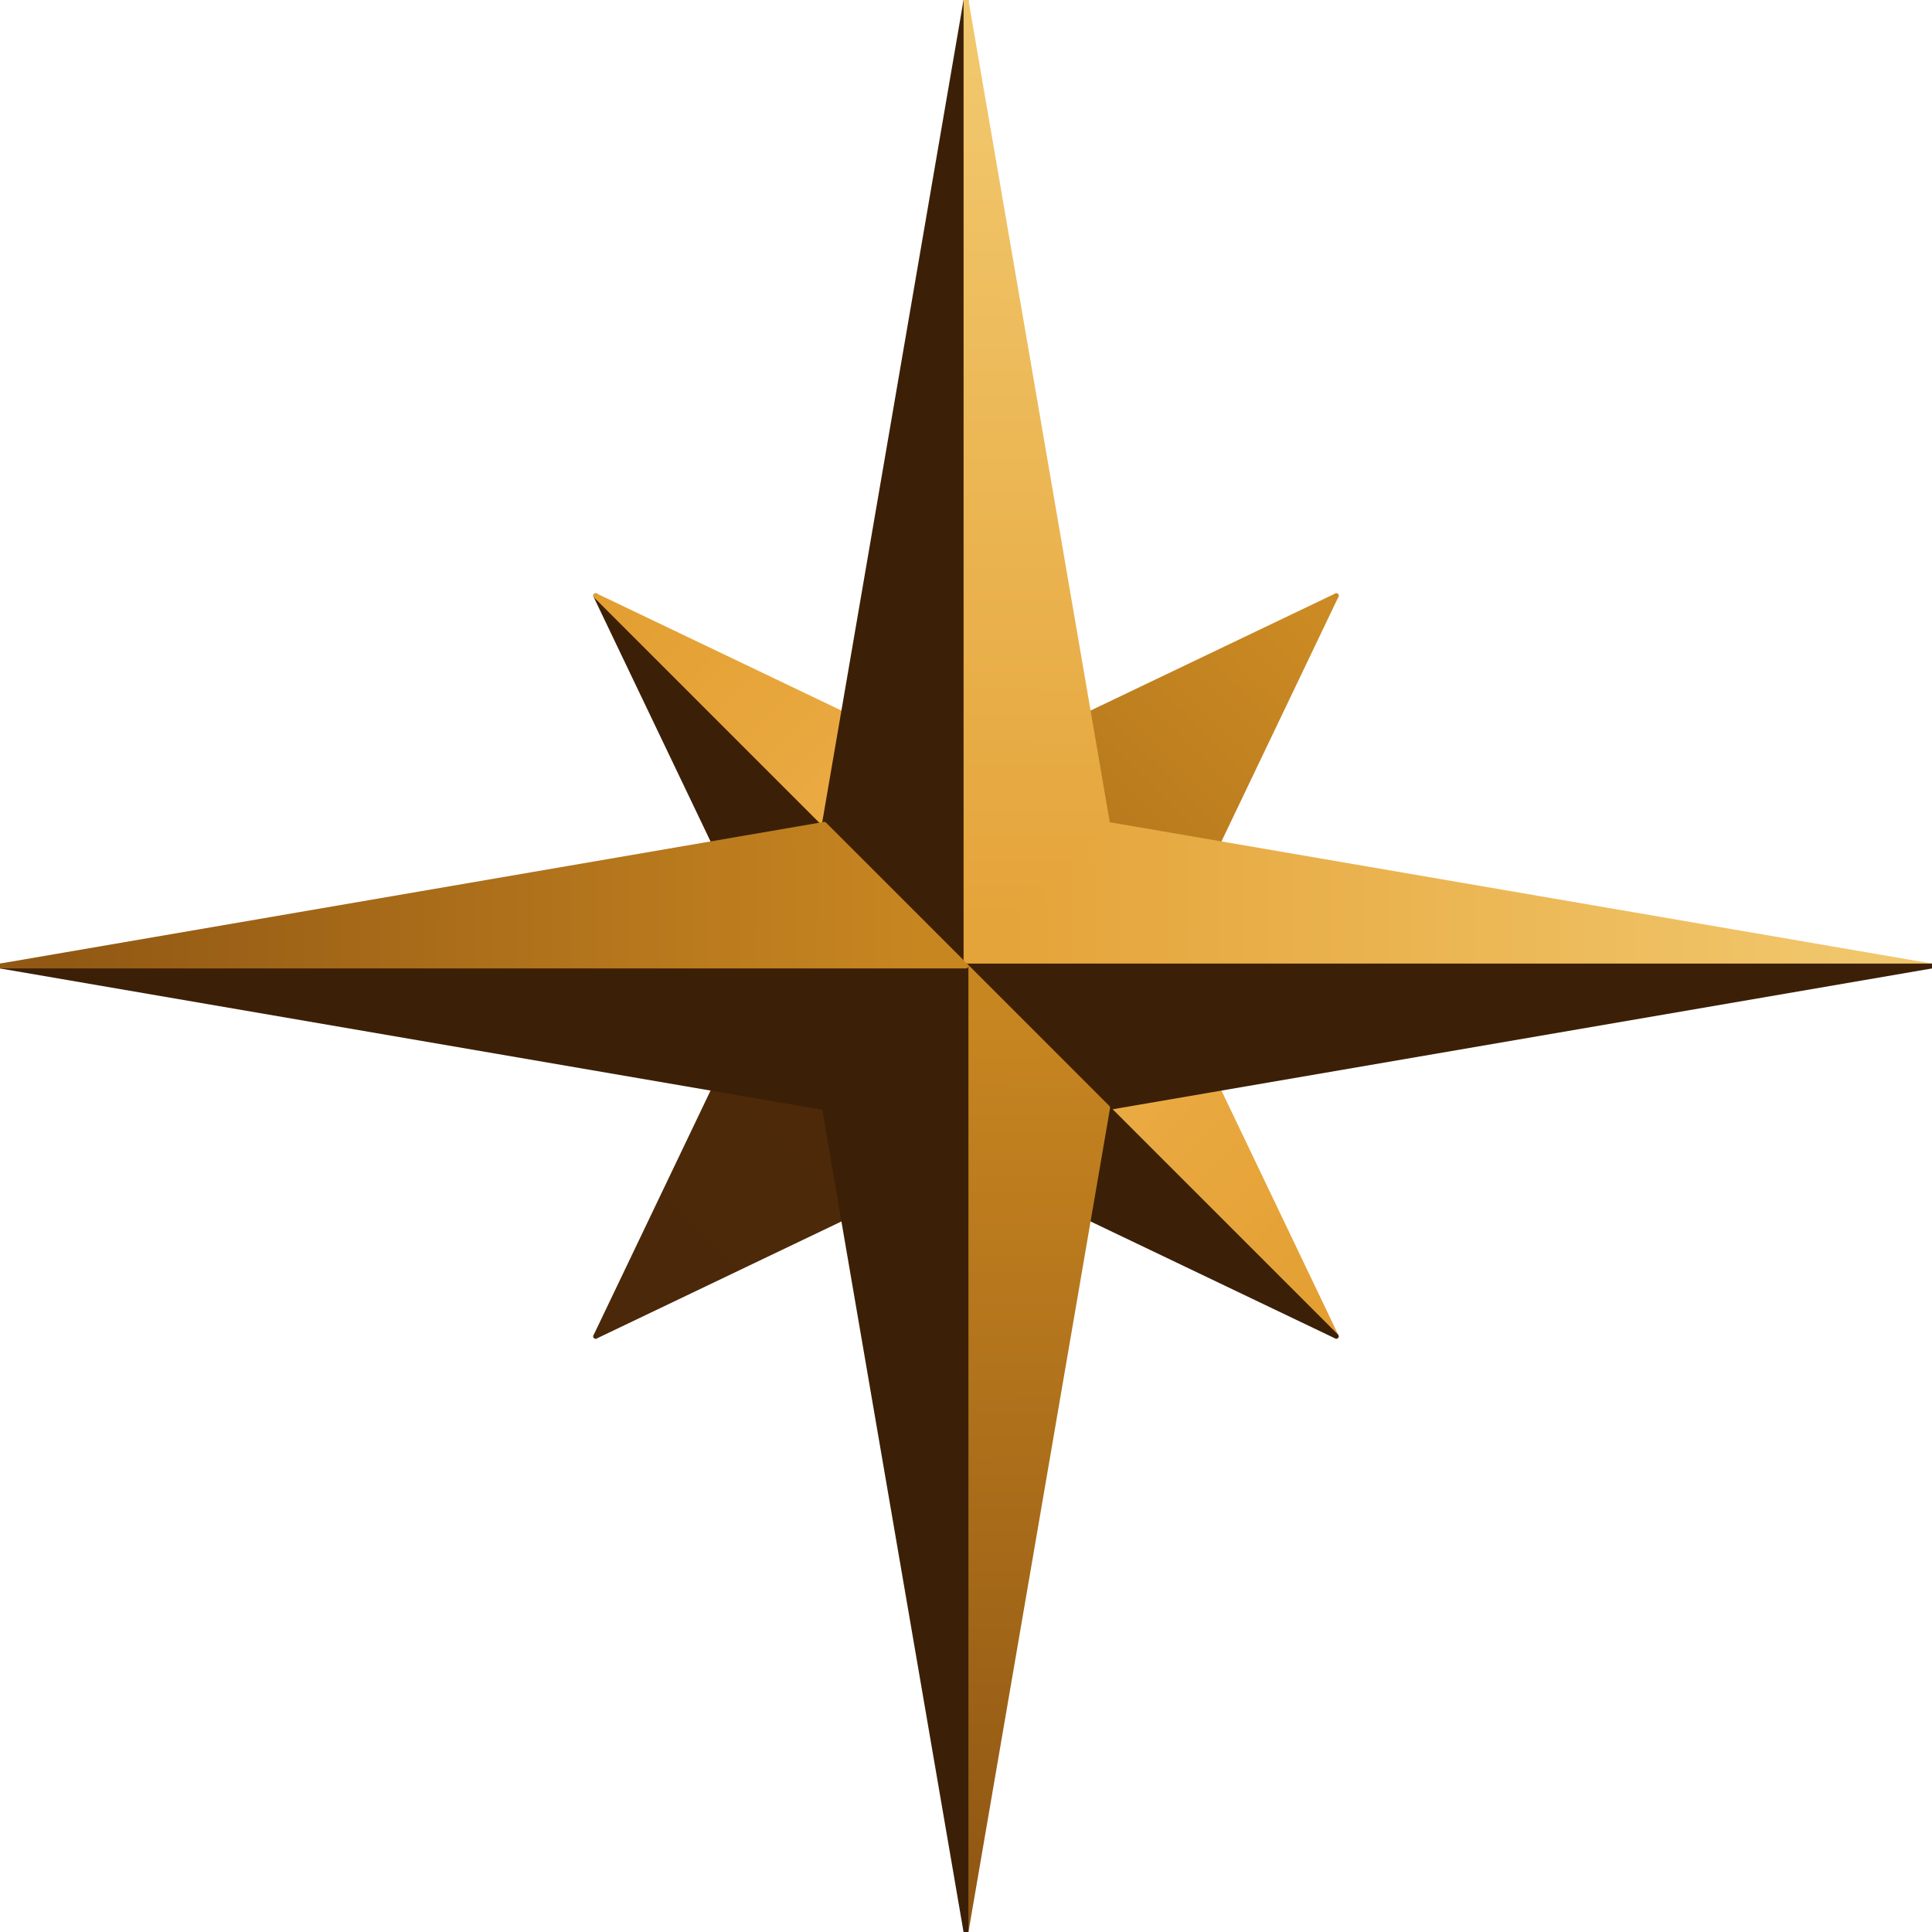
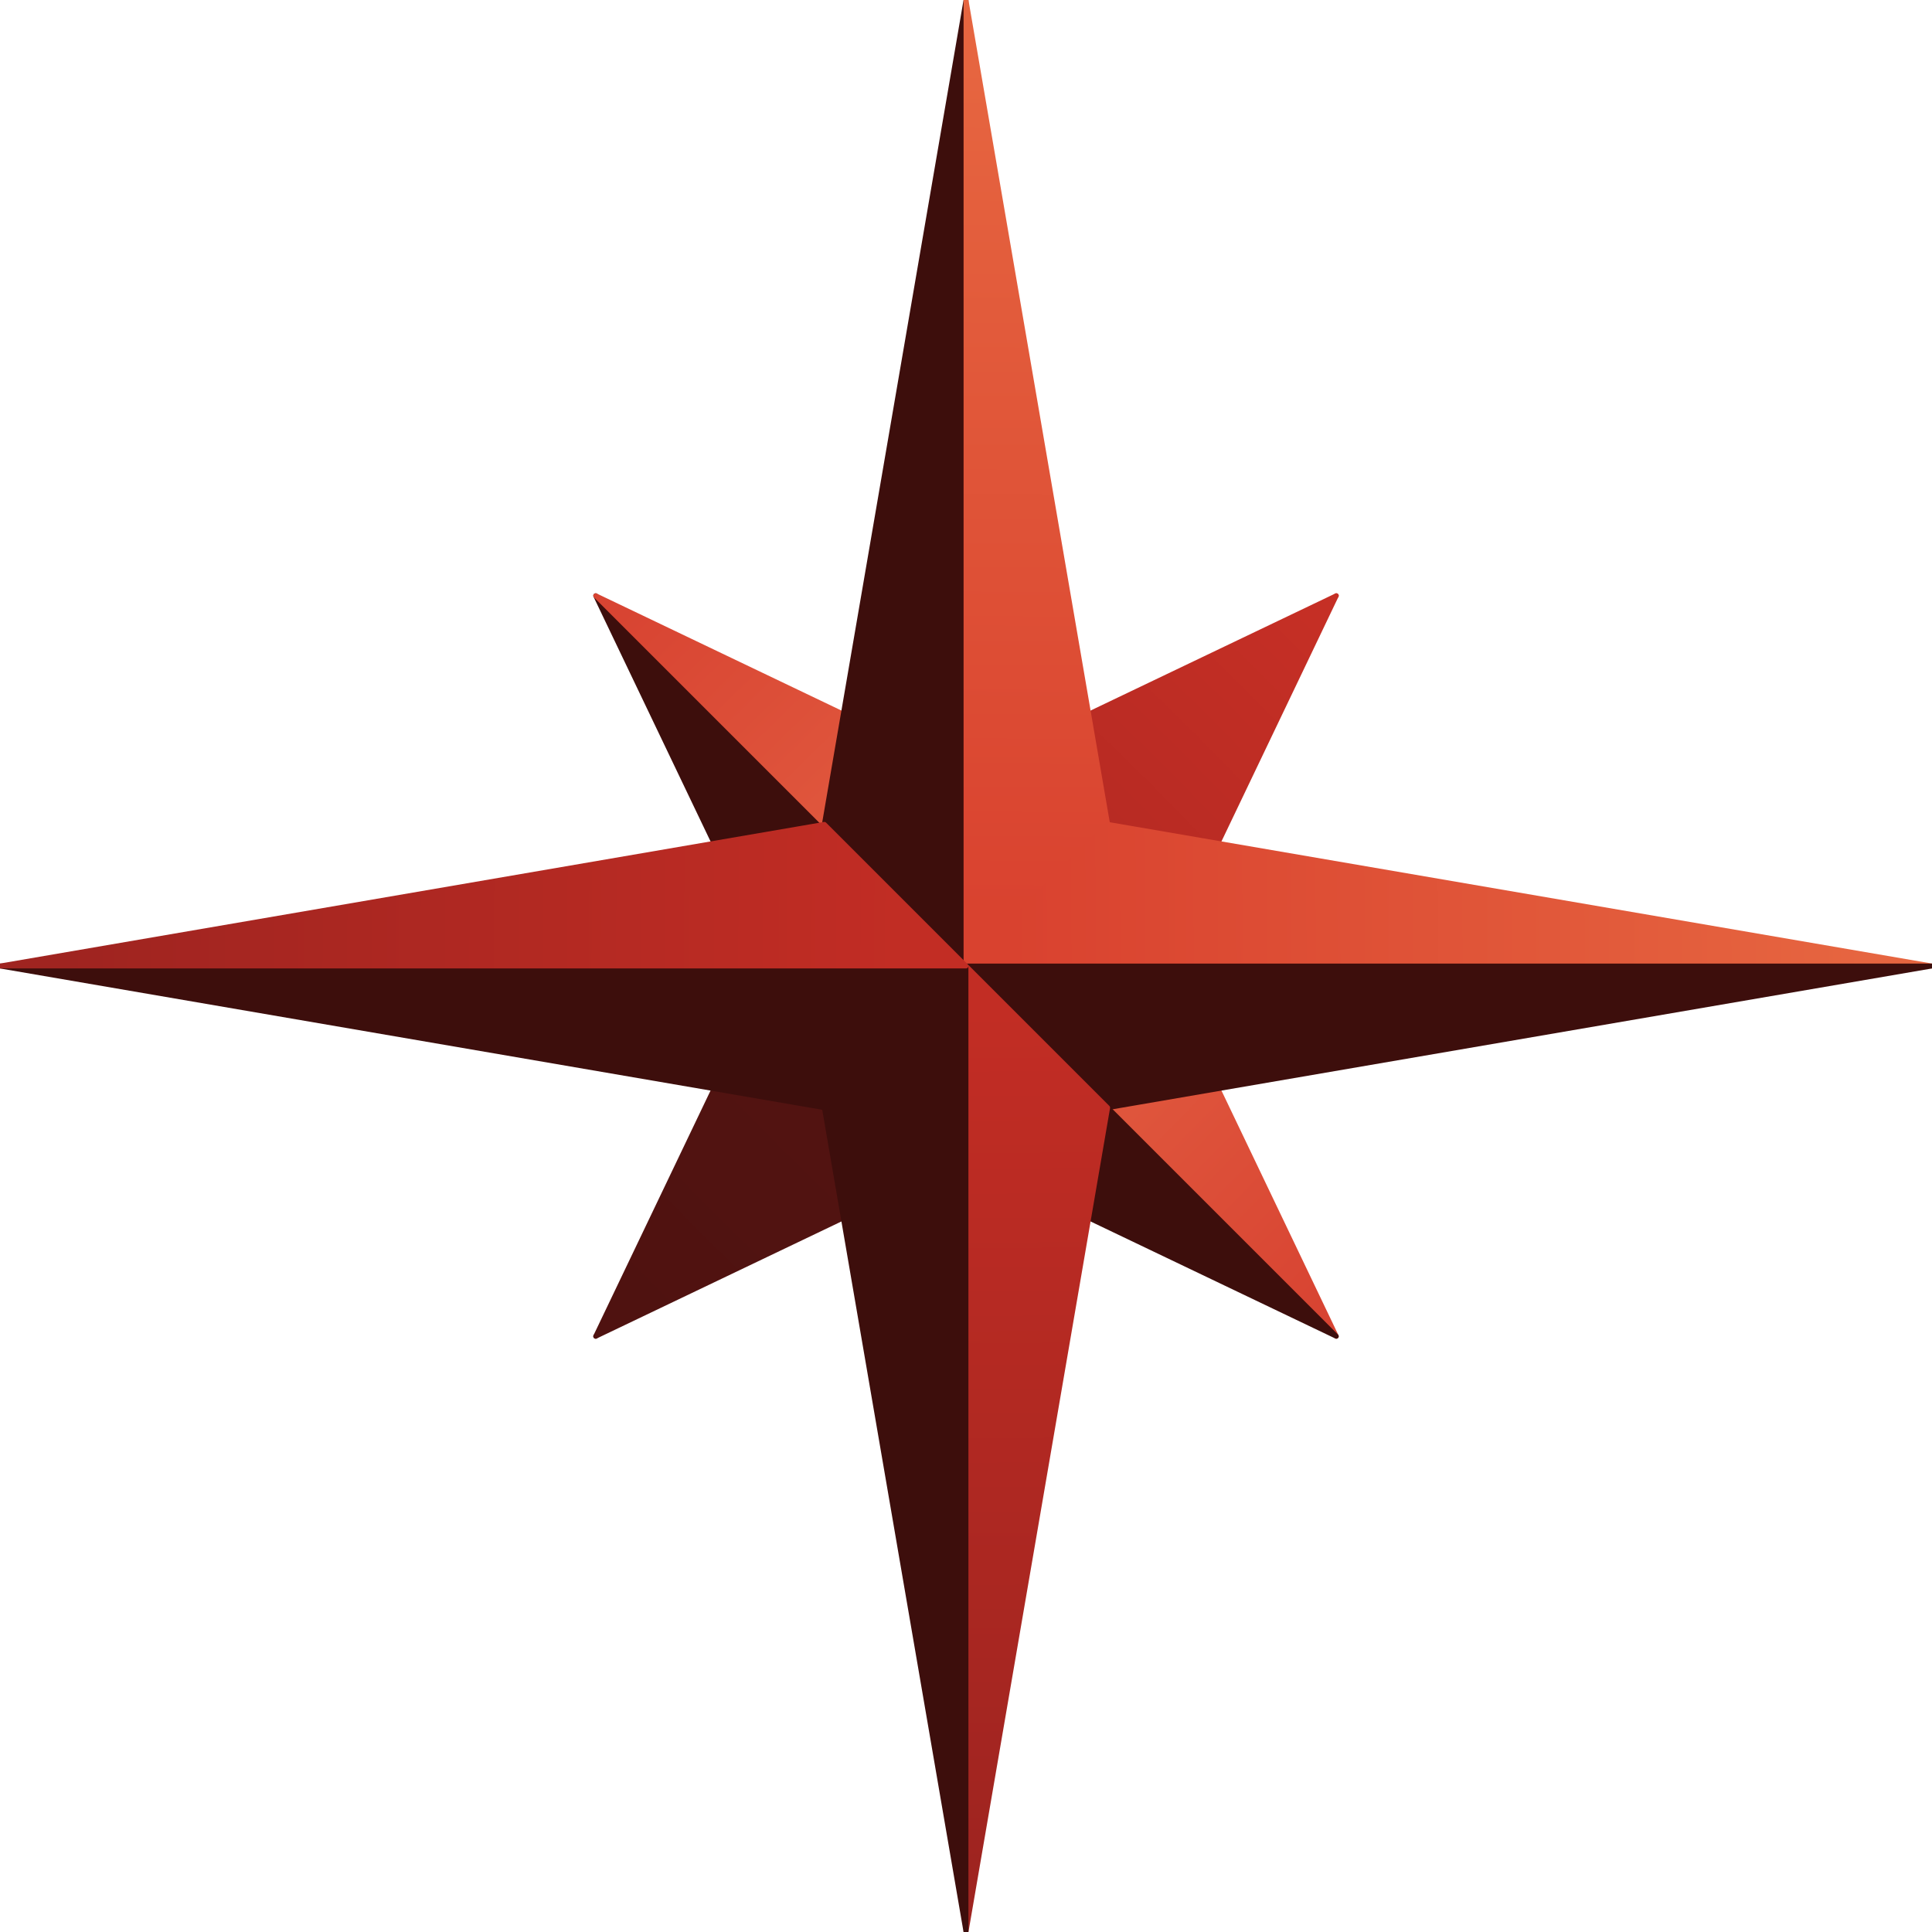
<svg xmlns="http://www.w3.org/2000/svg" viewBox="0 0 60 60">
  <defs>
    <linearGradient id="g0" gradientUnits="userSpaceOnUse" x1="30.46" y1="29.30" x2="40.58" y2="18.94">
-       <stop offset="0" stop-color="#AE711A" />
-       <stop offset="1" stop-color="#CB8A23" />
+       <stop offset="0" stop-color="#B02822" />
+       <stop offset="1" stop-color="#C52F25" />
    </linearGradient>
    <linearGradient id="g1" gradientUnits="userSpaceOnUse" x1="30.70" y1="29.54" x2="41.06" y2="19.42">
-       <stop offset="0" stop-color="#AE711A" />
-       <stop offset="1" stop-color="#CB8A23" />
+       <stop offset="0" stop-color="#B02822" />
+       <stop offset="1" stop-color="#C52F25" />
    </linearGradient>
    <linearGradient id="g2" gradientUnits="userSpaceOnUse" x1="30.70" y1="30.46" x2="41.06" y2="40.58">
-       <stop offset="0" stop-color="#EFB24D" />
-       <stop offset="1" stop-color="#E39F32" />
+       <stop offset="0" stop-color="#E46143" />
+       <stop offset="1" stop-color="#D84432" />
    </linearGradient>
    <linearGradient id="g3" gradientUnits="userSpaceOnUse" x1="30.46" y1="30.70" x2="40.58" y2="41.06">
-       <stop offset="0" stop-color="#3B2007" />
-       <stop offset="1" stop-color="#3B2007" />
+       <stop offset="0" stop-color="#3D0E0C" />
+       <stop offset="1" stop-color="#3D0E0C" />
    </linearGradient>
    <linearGradient id="g4" gradientUnits="userSpaceOnUse" x1="29.54" y1="30.70" x2="19.42" y2="41.06">
-       <stop offset="0" stop-color="#4F2A0A" />
-       <stop offset="1" stop-color="#4A2809" />
+       <stop offset="0" stop-color="#541412" />
+       <stop offset="1" stop-color="#4F1210" />
    </linearGradient>
    <linearGradient id="g5" gradientUnits="userSpaceOnUse" x1="29.30" y1="30.46" x2="18.94" y2="40.58">
-       <stop offset="0" stop-color="#4F2A0A" />
-       <stop offset="1" stop-color="#4A2809" />
+       <stop offset="0" stop-color="#541412" />
+       <stop offset="1" stop-color="#4F1210" />
    </linearGradient>
    <linearGradient id="g6" gradientUnits="userSpaceOnUse" x1="29.30" y1="29.54" x2="18.94" y2="19.42">
-       <stop offset="0" stop-color="#3B2007" />
-       <stop offset="1" stop-color="#3B2007" />
+       <stop offset="0" stop-color="#3D0E0C" />
+       <stop offset="1" stop-color="#3D0E0C" />
    </linearGradient>
    <linearGradient id="g7" gradientUnits="userSpaceOnUse" x1="29.54" y1="29.30" x2="19.42" y2="18.94">
-       <stop offset="0" stop-color="#EFB24D" />
-       <stop offset="1" stop-color="#E39F32" />
+       <stop offset="0" stop-color="#E46143" />
+       <stop offset="1" stop-color="#D84432" />
    </linearGradient>
    <linearGradient id="g8" gradientUnits="userSpaceOnUse" x1="29.82" y1="28.62" x2="29.65" y2="2.05">
-       <stop offset="0" stop-color="#3B2007" />
-       <stop offset="1" stop-color="#3B2007" />
+       <stop offset="0" stop-color="#3D0E0C" />
+       <stop offset="1" stop-color="#3D0E0C" />
    </linearGradient>
    <linearGradient id="g9" gradientUnits="userSpaceOnUse" x1="30.18" y1="28.62" x2="30.35" y2="2.05">
-       <stop offset="0" stop-color="#E5A43A" />
-       <stop offset="1" stop-color="#F1C76C" />
+       <stop offset="0" stop-color="#D9422F" />
+       <stop offset="1" stop-color="#E66540" />
    </linearGradient>
    <linearGradient id="g10" gradientUnits="userSpaceOnUse" x1="31.38" y1="29.82" x2="57.95" y2="29.65">
-       <stop offset="0" stop-color="#E5A43A" />
-       <stop offset="1" stop-color="#F1C76C" />
+       <stop offset="0" stop-color="#D9422F" />
+       <stop offset="1" stop-color="#E66540" />
    </linearGradient>
    <linearGradient id="g11" gradientUnits="userSpaceOnUse" x1="31.38" y1="30.18" x2="57.95" y2="30.35">
-       <stop offset="0" stop-color="#3B2007" />
-       <stop offset="1" stop-color="#3B2007" />
+       <stop offset="0" stop-color="#3D0E0C" />
+       <stop offset="1" stop-color="#3D0E0C" />
    </linearGradient>
    <linearGradient id="g12" gradientUnits="userSpaceOnUse" x1="30.18" y1="31.38" x2="30.35" y2="57.95">
-       <stop offset="0" stop-color="#C88621" />
-       <stop offset="1" stop-color="#925914" />
+       <stop offset="0" stop-color="#C22D24" />
+       <stop offset="1" stop-color="#9F2420" />
    </linearGradient>
    <linearGradient id="g13" gradientUnits="userSpaceOnUse" x1="29.82" y1="31.38" x2="29.65" y2="57.95">
-       <stop offset="0" stop-color="#3B2007" />
-       <stop offset="1" stop-color="#3B2007" />
+       <stop offset="0" stop-color="#3D0E0C" />
+       <stop offset="1" stop-color="#3D0E0C" />
    </linearGradient>
    <linearGradient id="g14" gradientUnits="userSpaceOnUse" x1="28.62" y1="30.18" x2="2.05" y2="30.35">
-       <stop offset="0" stop-color="#3B2007" />
-       <stop offset="1" stop-color="#3B2007" />
+       <stop offset="0" stop-color="#3D0E0C" />
+       <stop offset="1" stop-color="#3D0E0C" />
    </linearGradient>
    <linearGradient id="g15" gradientUnits="userSpaceOnUse" x1="28.62" y1="29.82" x2="2.05" y2="29.65">
-       <stop offset="0" stop-color="#C88621" />
-       <stop offset="1" stop-color="#925914" />
+       <stop offset="0" stop-color="#C22D24" />
+       <stop offset="1" stop-color="#9F2420" />
    </linearGradient>
  </defs>
  <path d="M30 30L41.5 18.5L30 24Z" fill="url(#g0)" stroke="url(#g0)" stroke-width=".15" stroke-linejoin="round" />
  <path d="M30 30L41.5 18.5L36 30Z" fill="url(#g1)" stroke="url(#g1)" stroke-width=".15" stroke-linejoin="round" />
  <path d="M30 30L41.5 41.5L36 30Z" fill="url(#g2)" stroke="url(#g2)" stroke-width=".15" stroke-linejoin="round" />
  <path d="M30 30L41.5 41.5L30 36Z" fill="url(#g3)" stroke="url(#g3)" stroke-width=".15" stroke-linejoin="round" />
  <path d="M30 30L18.5 41.5L30 36Z" fill="url(#g4)" stroke="url(#g4)" stroke-width=".15" stroke-linejoin="round" />
  <path d="M30 30L18.5 41.5L24 30Z" fill="url(#g5)" stroke="url(#g5)" stroke-width=".15" stroke-linejoin="round" />
  <path d="M30 30L18.5 18.5L24 30Z" fill="url(#g6)" stroke="url(#g6)" stroke-width=".15" stroke-linejoin="round" />
  <path d="M30 30L18.5 18.5L30 24Z" fill="url(#g7)" stroke="url(#g7)" stroke-width=".15" stroke-linejoin="round" />
  <path d="M30 30L30 0L25.6 25.6Z" fill="url(#g8)" stroke="url(#g8)" stroke-width=".15" stroke-linejoin="round" />
  <path d="M30 30L30 0L34.4 25.6Z" fill="url(#g9)" stroke="url(#g9)" stroke-width=".15" stroke-linejoin="round" />
  <path d="M30 30L60 30L34.4 25.6Z" fill="url(#g10)" stroke="url(#g10)" stroke-width=".15" stroke-linejoin="round" />
  <path d="M30 30L60 30L34.4 34.4Z" fill="url(#g11)" stroke="url(#g11)" stroke-width=".15" stroke-linejoin="round" />
  <path d="M30 30L30 60L34.4 34.4Z" fill="url(#g12)" stroke="url(#g12)" stroke-width=".15" stroke-linejoin="round" />
  <path d="M30 30L30 60L25.6 34.4Z" fill="url(#g13)" stroke="url(#g13)" stroke-width=".15" stroke-linejoin="round" />
  <path d="M30 30L0 30L25.6 34.4Z" fill="url(#g14)" stroke="url(#g14)" stroke-width=".15" stroke-linejoin="round" />
  <path d="M30 30L0 30L25.6 25.6Z" fill="url(#g15)" stroke="url(#g15)" stroke-width=".15" stroke-linejoin="round" />
</svg>
